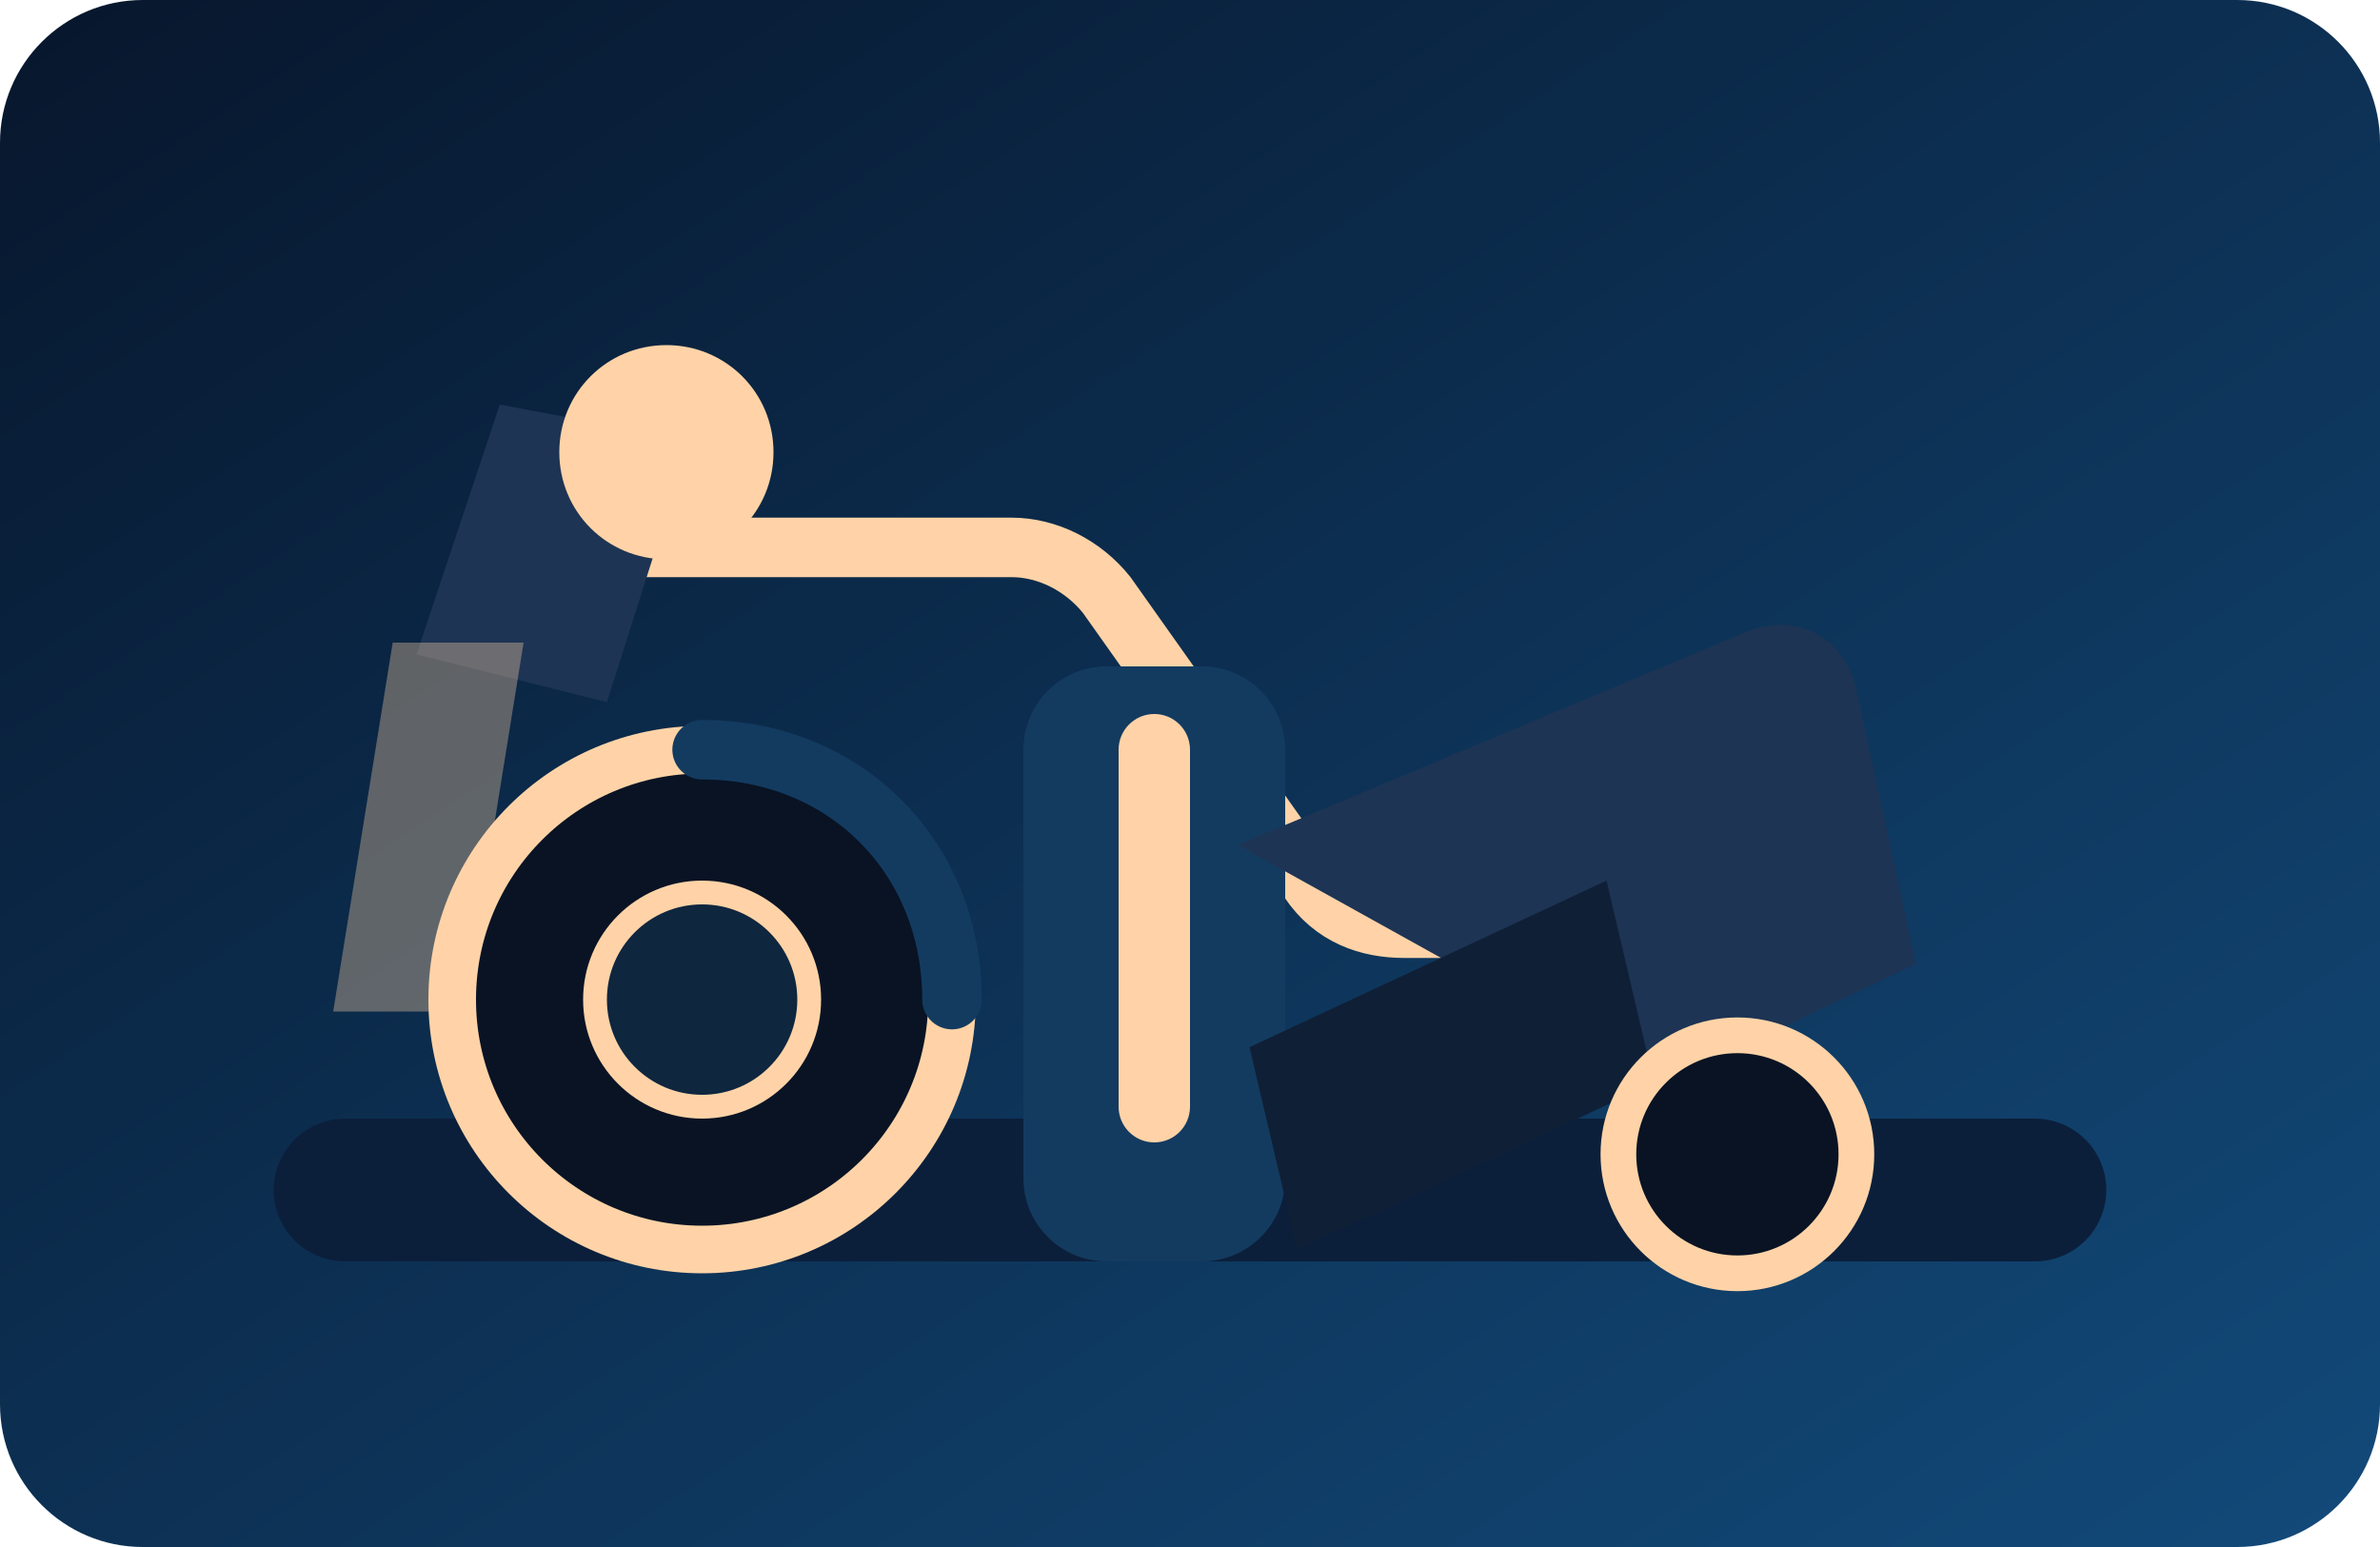
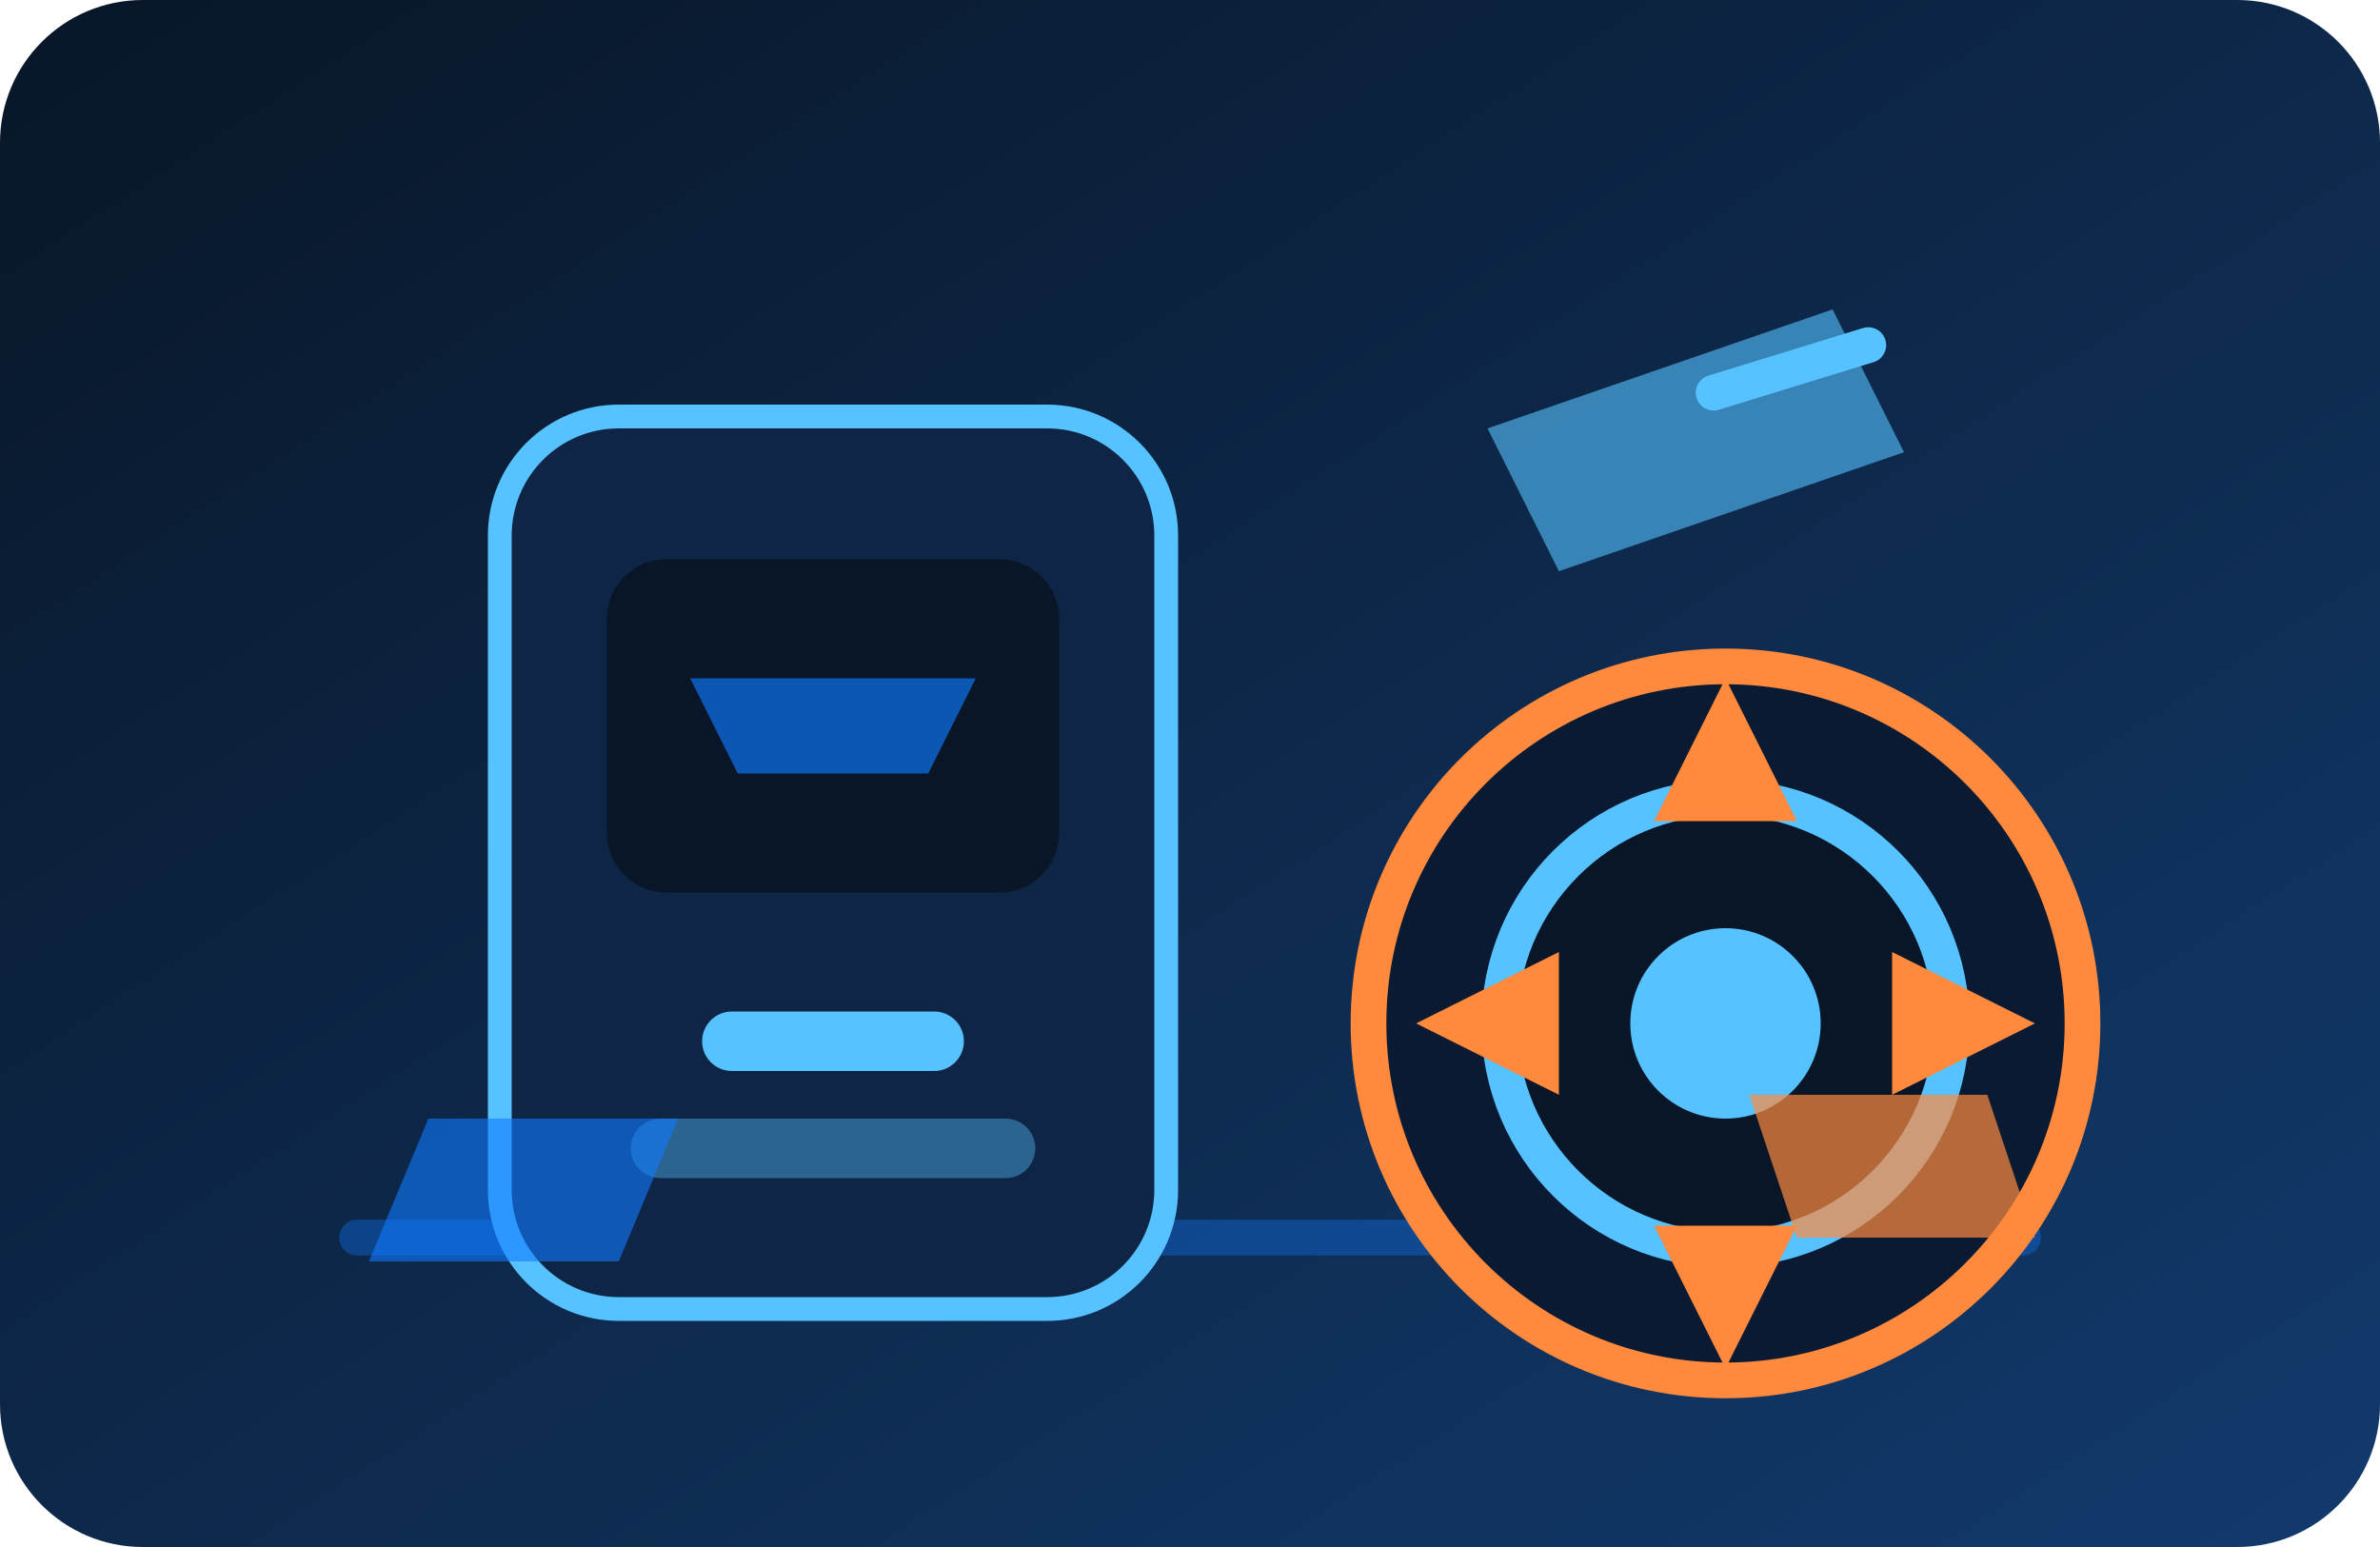
- <svg xmlns="http://www.w3.org/2000/svg" viewBox="0 0 400 260" role="img" aria-labelledby="title">
+ <svg xmlns="http://www.w3.org/2000/svg" viewBox="0 0 400 260" role="img" aria-labelledby="title desc">
  <defs>
-     <linearGradient id="bg3" x1="0%" y1="0%" x2="100%" y2="100%">
-       <stop offset="0%" stop-color="#07162c" />
-       <stop offset="100%" stop-color="#124a7a" />
+     <linearGradient id="bg" x1="0%" y1="0%" x2="100%" y2="100%">
+       <stop offset="0%" stop-color="#081627" />
+       <stop offset="100%" stop-color="#123a6d" />
    </linearGradient>
  </defs>
-   <rect width="400" height="260" rx="24" fill="url(#bg3)" />
-   <rect x="46" y="188" width="308" height="24" rx="12" fill="#0b1f3b" />
-   <path d="M94 92h76c6 0 12 3 16 8l34 48c4 6 10 8 16 8h38" fill="none" stroke="#ffd3a7" stroke-width="10" stroke-linecap="round" />
-   <circle cx="118" cy="168" r="42" fill="#091324" stroke="#ffd3a7" stroke-width="8" />
-   <circle cx="118" cy="168" r="18" fill="#0f263f" stroke="#ffd3a7" stroke-width="4" />
-   <path d="M118 126c24 0 42 18 42 42" fill="none" stroke="#133b60" stroke-width="10" stroke-linecap="round" />
-   <rect x="172" y="112" width="44" height="100" rx="14" fill="#133b60" />
-   <rect x="188" y="120" width="12" height="72" rx="6" fill="#ffd3a7" />
-   <path d="M208 142l86-36c8-3 16 1 18 10l10 46-42 20z" fill="#1d3454" />
-   <path d="M210 176l60-28 8 34-60 28z" fill="#0f1f36" />
-   <circle cx="292" cy="194" r="20" fill="#091324" stroke="#ffd3a7" stroke-width="6" />
-   <path d="M70 110l14-42 32 6-14 44z" fill="#1d3454" />
-   <path d="M66 108h22l-10 62H56z" fill="#ffd3a7" opacity="0.35" />
-   <path d="M94 76c0-10 8-18 18-18s18 8 18 18-8 18-18 18-18-8-18-18z" fill="#ffd3a7" />
+   <rect width="400" height="260" rx="24" fill="url(#bg)" />
+   <path d="M60 208h280" stroke="#0f79ff" stroke-width="6" stroke-linecap="round" opacity="0.35" />
+   <g transform="translate(84 70)">
+     <rect x="0" y="0" width="112" height="150" rx="20" fill="#0f2545" stroke="#56c2ff" stroke-width="4" />
+     <rect x="18" y="24" width="76" height="56" rx="10" fill="#081627" />
+     <path d="M32 44h48l-8 16h-32z" fill="#0f79ff" opacity="0.65" />
+     <rect x="34" y="100" width="44" height="10" rx="5" fill="#56c2ff" />
+     <rect x="22" y="118" width="68" height="10" rx="5" fill="#56c2ff" opacity="0.4" />
+   </g>
+   <g transform="translate(210 66)">
+     <circle cx="80" cy="106" r="60" fill="#0a1a33" stroke="#ff8a3d" stroke-width="6" />
+     <circle cx="80" cy="106" r="38" fill="#081627" stroke="#56c2ff" stroke-width="6" />
+     <circle cx="80" cy="106" r="16" fill="#56c2ff" />
+     <path d="M80 48l12 24h-24z" fill="#ff8a3d" />
+     <path d="M80 164l-12-24h24z" fill="#ff8a3d" />
+     <path d="M28 106l24-12v24z" fill="#ff8a3d" />
+     <path d="M132 106l-24 12v-24z" fill="#ff8a3d" />
+   </g>
+   <path d="M250 72l58-20 12 24-58 20z" fill="#56c2ff" opacity="0.6" />
+   <path d="M288 66l26-8" stroke="#56c2ff" stroke-width="6" stroke-linecap="round" />
+   <path d="M294 184h40l8 24h-40z" fill="#ff8a3d" opacity="0.7" />
+   <path d="M72 188h42l-10 24H62z" fill="#0f79ff" opacity="0.6" />
</svg>
